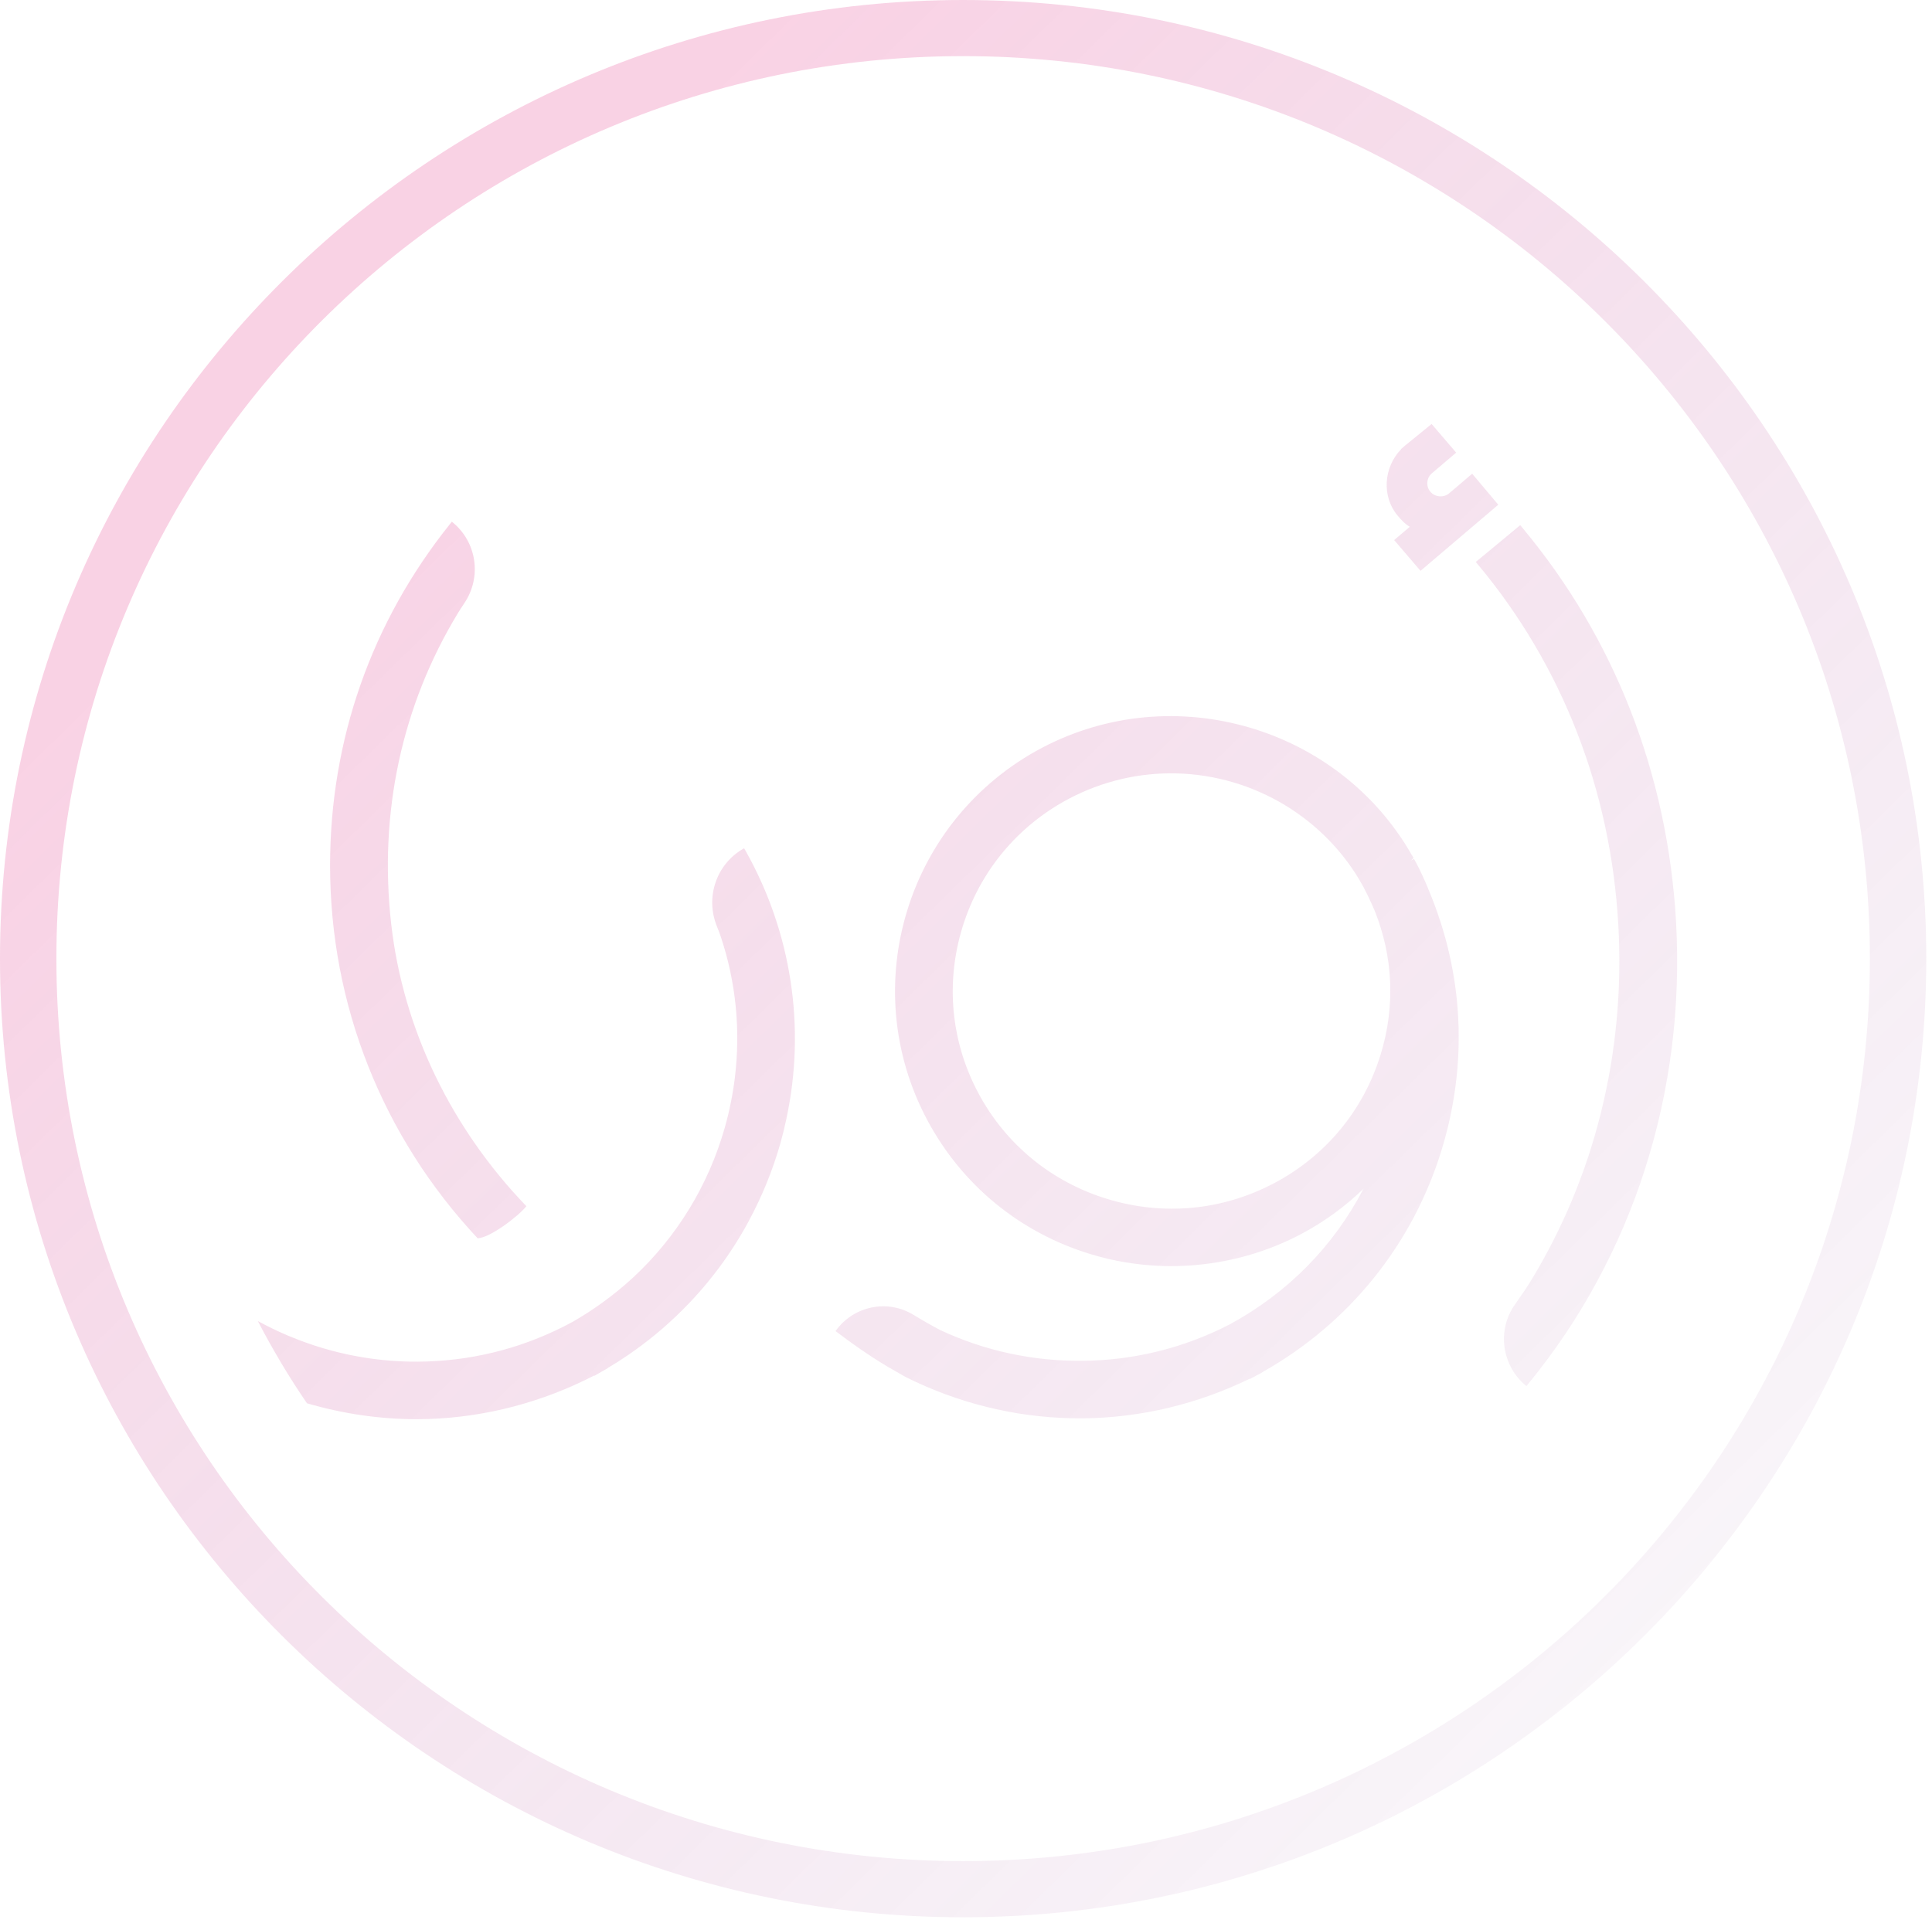
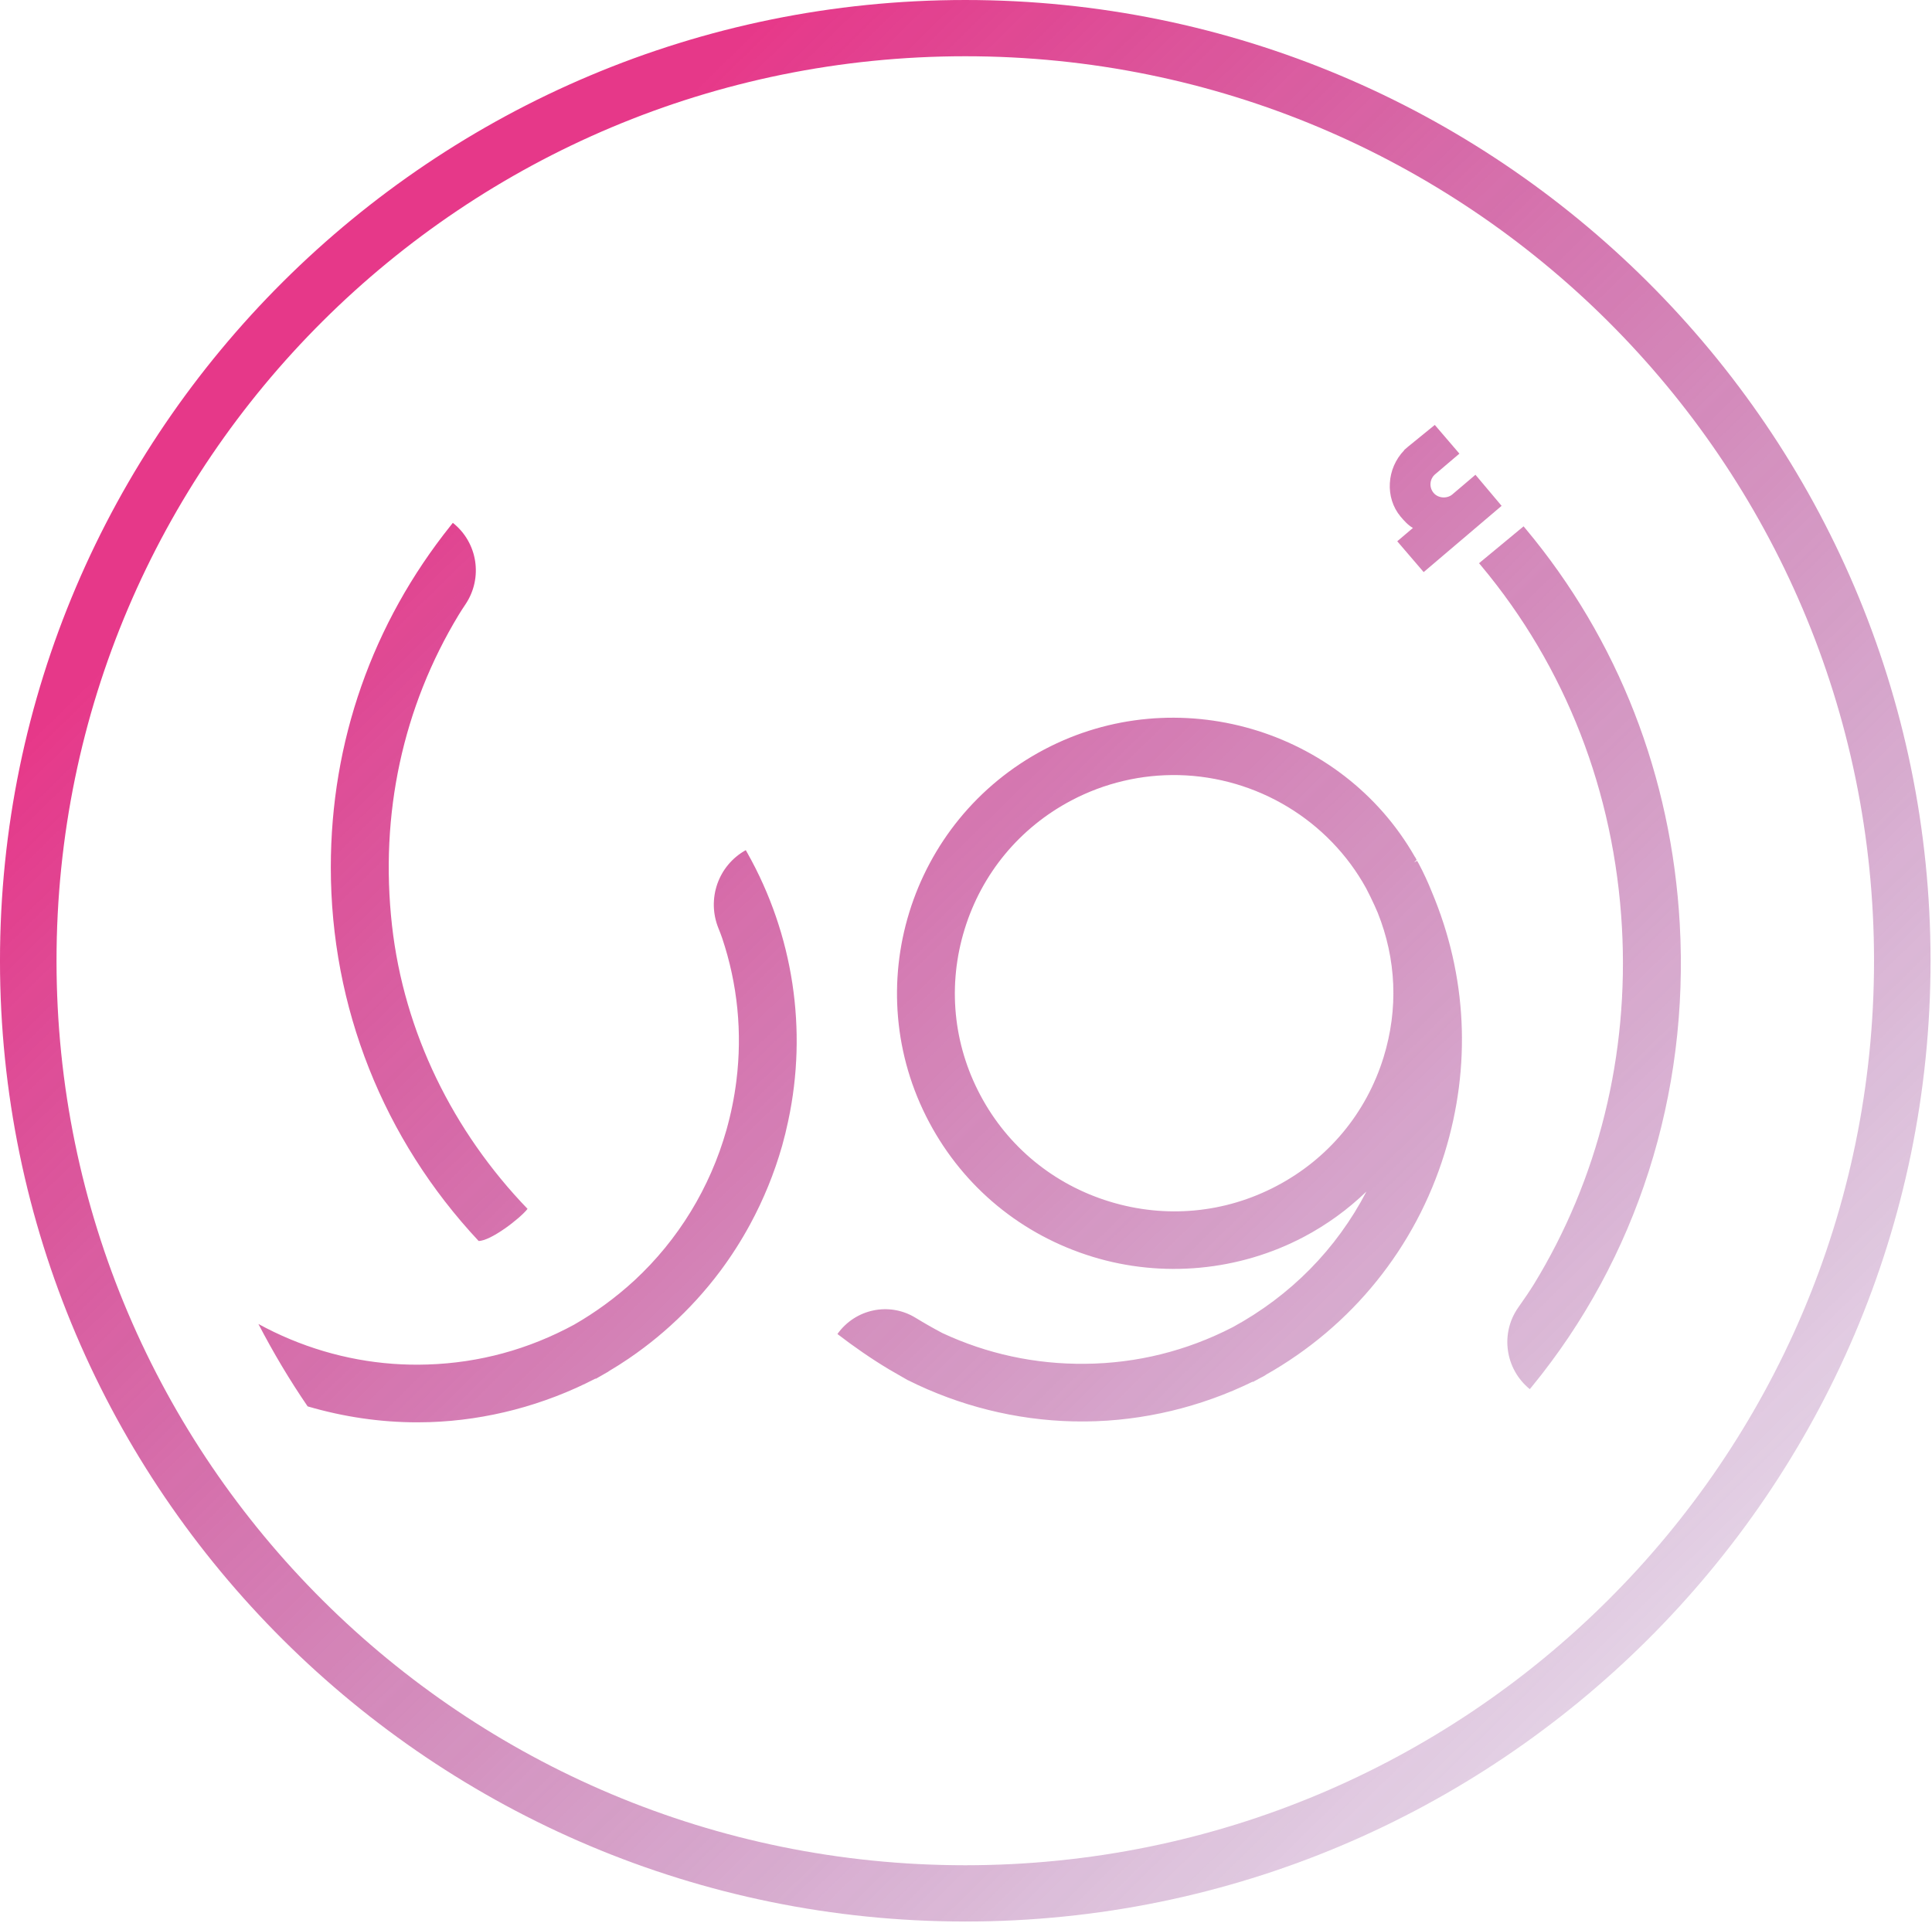
- <svg xmlns="http://www.w3.org/2000/svg" width="452" height="450" viewBox="0 0 452 450">
+ <svg xmlns="http://www.w3.org/2000/svg" width="451" height="449" viewBox="0 0 451 449">
  <defs>
-     <linearGradient id="wka944a82a" x1="21.371%" x2="88.667%" y1="19.501%" y2="88.204%">
-       <stop offset="0%" stop-color="#E31C79" />
-       <stop offset="100%" stop-color="#772583" stop-opacity=".2" />
+     <linearGradient x1="21.371%" y1="19.501%" x2="88.667%" y2="88.204%" id="ii05h0rrma">
+       <stop stop-color="#E31C79" offset="0%" />
+       <stop stop-color="#772583" stop-opacity=".2" offset="100%" />
    </linearGradient>
  </defs>
-   <g fill="none" fill-rule="evenodd" opacity=".203">
-     <g fill="url(#wka944a82a)" transform="translate(87 -17)">
-       <g>
-         <g>
-           <path d="M77.224 202.515c0-29.32 9.678-56.913 27.987-79.803l.498-.63c5.811 4.606 7.079 12.873 2.955 19.02-.615.91-1.16 1.758-1.599 2.482-13 21.489-18.471 46.494-15.554 72.533 2.796 24.913 14.226 48.067 31.64 66.15-1.822 2.32-8.62 7.497-11.421 7.497-22.25-23.79-34.506-54.612-34.506-87.249zm279.89 121.848c-5.773-4.685-6.961-13.027-2.679-19.09 1.398-1.98 2.703-3.892 3.62-5.39 15.01-24.51 22.242-53.504 20.56-83.413-1.776-31.584-13.132-60.75-32.833-84.345l-.517-.617 10.4-8.61.513.621c21.57 25.836 33.998 57.721 35.94 92.2 2.242 39.78-10.008 78.142-34.496 108.023l-.508.621zM174.488 199.208c10.694 19.03 14.068 41.237 9.51 62.517-.46 2.171-.927 4.073-1.42 5.818-1.795 6.327-4.316 12.507-7.494 18.375-2.04 3.767-4.38 7.428-6.952 10.875-3.425 4.583-7.316 8.86-11.575 12.72-2.046 1.856-4.166 3.61-6.295 5.205-1.156.868-2.335 1.717-3.537 2.533-1.477 1.002-3.01 1.977-4.67 2.96l.015.023-3.01 1.726-.038-.074c-12.008 6.226-25.382 9.747-38.723 10.178-.983.028-1.962.047-2.935.047-8.593 0-17.237-1.285-25.55-3.726-4.213-6.151-8.034-12.586-11.491-19.238 2.442 1.336 4.94 2.533 7.484 3.59 10.158 4.227 21.071 6.25 32.05 5.869 12.017-.385 23.522-3.521 34.188-9.315 2.335-1.341 4.66-2.844 6.892-4.459 2.489-1.8 4.842-3.72 6.995-5.701l.21-.19c10.186-9.45 17.595-21.573 21.425-35.059 1.063-3.748 1.845-7.622 2.335-11.519 1.407-11.305.27-22.579-3.295-33.24-.228-.686-.536-1.489-.885-2.347-2.782-6.838-.098-14.669 6.37-18.269l.396.7zM13.194 224.333c0-116.638 94.976-211.198 212.137-211.198 117.156 0 212.137 94.56 212.137 211.198 0 116.643-94.98 211.199-212.137 211.199-117.161 0-212.137-94.556-212.137-211.199zm-13.197 0c0 123.7 101.085 224.337 225.334 224.337 124.249 0 225.329-100.638 225.329-224.337C450.66 100.634 349.58.001 225.33.001 101.083.001-.002 100.634-.002 224.333zm327.775-119.236l.885-.77 6.277-5.108 5.745 6.704-5.67 4.825c-1.3 1.104-1.454 3.062-.34 4.36 1.071 1.249 3.117 1.402 4.37.33l5.387-4.579 6.104 7.256-18.192 15.467-6.17-7.196 3.659-3.108c-1.128-.65-2.032-1.647-2.87-2.644-3.696-4.403-3.295-11.245.833-15.49l-.018-.047zm-29.748 171.817c-12.05 6.365-25.895 7.659-38.975 3.66-13.08-4.004-23.802-12.813-30.186-24.824-6.393-12.002-7.693-25.785-3.677-38.807 4.022-13.017 12.875-23.692 24.935-30.052 7.698-4.06 16.351-6.106 25.032-5.906 18.253.417 35.023 10.554 43.76 26.439.383.728.75 1.46 1.11 2.199.284.58.559 1.164.824 1.758.261.57.513 1.141.75 1.702 4.371 10.88 4.847 22.56 1.38 33.787-4.017 13.009-12.875 23.679-24.953 30.044zm32.781-75.916l-.708.385v-.004l.601-.59-.363-.69-.028.009c-17.134-30.044-55.764-41.326-86.519-25.112-31.514 16.627-43.573 55.68-26.877 87.058 8.084 15.203 21.64 26.356 38.154 31.408 16.323 5 34.198 3.317 49.291-4.649 5.336-2.816 10.238-6.365 14.618-10.591-6.994 13.44-17.716 24.332-31.235 31.686-10.796 5.553-22.367 8.424-34.389 8.536-11.682.134-23.01-2.338-33.373-7.182-2.125-1.122-4.213-2.315-6.268-3.572-6.141-3.748-14.063-2.055-18.224 3.8 3.868 2.964 7.847 5.734 11.98 8.216 0 0 4.362 2.514 4.469 2.574 0-.004.005-.009.005-.014 11.957 5.99 25.186 9.316 38.56 9.622.987.023 1.98.028 2.977.019 13.35-.126 26.798-3.34 38.951-9.293l.038.075 1.92-1.035c.144-.07.293-.14.437-.218l.68-.408-.004-.019c20.116-11.361 34.92-29.705 41.72-51.731 6.285-20.376 5.25-41.493-2.992-61.057-.904-2.259-1.91-4.43-2.992-6.467l-.429-.756z" transform="translate(20 149) translate(-107 -132)" />
-         </g>
-       </g>
-     </g>
-   </g>
+   <path d="M77.227 202.514c0-29.32 9.678-56.913 27.986-79.803l.5-.631c5.81 4.607 7.077 12.874 2.953 19.02-.615.91-1.16 1.759-1.598 2.482-13 21.49-18.471 46.494-15.554 72.534 2.796 24.912 14.226 48.066 31.64 66.15-1.822 2.32-8.62 7.497-11.421 7.497-22.251-23.79-34.506-54.612-34.506-87.25zm279.89 121.848c-5.773-4.686-6.961-13.027-2.68-19.09 1.399-1.981 2.704-3.893 3.622-5.391 15.009-24.509 22.24-53.504 20.559-83.412-1.776-31.584-13.132-60.75-32.833-84.345l-.518-.617 10.401-8.61.513.621c21.57 25.836 33.998 57.72 35.94 92.199 2.242 39.78-10.009 78.142-34.496 108.023l-.508.622zM174.491 199.206c10.694 19.03 14.068 41.238 9.51 62.518a89.69 89.69 0 0 1-1.421 5.817 90.497 90.497 0 0 1-7.493 18.376 89.68 89.68 0 0 1-6.952 10.874 89.517 89.517 0 0 1-11.575 12.72 87.721 87.721 0 0 1-6.296 5.206 91.944 91.944 0 0 1-3.536 2.533 90.16 90.16 0 0 1-4.67 2.96l.014.023-3.01 1.726-.037-.074c-12.008 6.225-25.382 9.746-38.723 10.178-.983.028-1.962.046-2.936.046-8.592 0-17.236-1.285-25.55-3.725-4.212-6.152-8.033-12.586-11.49-19.239a77.825 77.825 0 0 0 7.483 3.591c10.159 4.226 21.072 6.25 32.05 5.869 12.018-.385 23.523-3.521 34.19-9.316a78.713 78.713 0 0 0 13.885-10.16l.21-.19c10.186-9.45 17.596-21.572 21.426-35.058a77.994 77.994 0 0 0 2.334-11.52c1.408-11.305.27-22.578-3.294-33.239a39.611 39.611 0 0 0-.885-2.347c-2.782-6.838-.098-14.67 6.37-18.27l.396.701zM13.197 224.332c0-116.638 94.975-211.198 212.137-211.198 117.156 0 212.137 94.56 212.137 211.198 0 116.643-94.98 211.198-212.137 211.198-117.162 0-212.137-94.555-212.137-211.198zm-13.197 0c0 123.699 101.085 224.337 225.334 224.337 124.248 0 225.329-100.638 225.329-224.337C450.663 100.633 349.583 0 225.333 0 101.086 0 0 100.633 0 224.332zm327.775-119.236.885-.77 6.277-5.108 5.745 6.704-5.67 4.824a3.088 3.088 0 0 0-.34 4.361c1.07 1.248 3.116 1.401 4.37.33l5.387-4.58 6.104 7.256-18.192 15.467-6.17-7.195 3.659-3.108c-1.128-.65-2.032-1.647-2.87-2.645-3.696-4.402-3.295-11.245.833-15.49l-.018-.046zm-29.749 171.816c-12.05 6.365-25.894 7.66-38.974 3.66-13.08-4.003-23.802-12.813-30.186-24.824-6.393-12.001-7.694-25.784-3.677-38.806 4.022-13.018 12.875-23.693 24.935-30.053a51.269 51.269 0 0 1 25.032-5.905c18.253.417 35.023 10.554 43.76 26.438a80.94 80.94 0 0 1 1.934 3.957c.261.571.513 1.142.75 1.703 4.371 10.879 4.847 22.56 1.38 33.787-4.017 13.008-12.875 23.678-24.954 30.043zm32.782-75.915-.708.385v-.005l.6-.589-.363-.691-.028.01c-17.134-30.044-55.763-41.327-86.518-25.113-31.514 16.627-43.574 55.68-26.878 87.06 8.085 15.202 21.64 26.354 38.155 31.406 16.323 5.001 34.198 3.317 49.291-4.648a64.117 64.117 0 0 0 14.618-10.591c-6.994 13.44-17.717 24.332-31.235 31.685-10.796 5.553-22.367 8.425-34.389 8.536-11.682.135-23.01-2.338-33.373-7.181a114.534 114.534 0 0 1-6.268-3.572c-6.141-3.749-14.063-2.055-18.224 3.8 3.867 2.964 7.847 5.733 11.98 8.215 0 0 4.362 2.515 4.469 2.575 0-.005.004-.01.004-.014 11.957 5.99 25.187 9.315 38.56 9.622.988.023 1.98.027 2.978.018 13.35-.125 26.798-3.34 38.951-9.292l.037.074 1.92-1.034c.145-.07.294-.14.438-.218l.68-.409-.004-.018c20.116-11.362 34.92-29.705 41.719-51.732 6.286-20.375 5.252-41.492-2.992-61.056a66.613 66.613 0 0 0-2.991-6.467l-.429-.756z" transform="translate(-.003 .001)" fill="url(#ii05h0rrma)" fill-rule="evenodd" opacity=".876" />
</svg>
